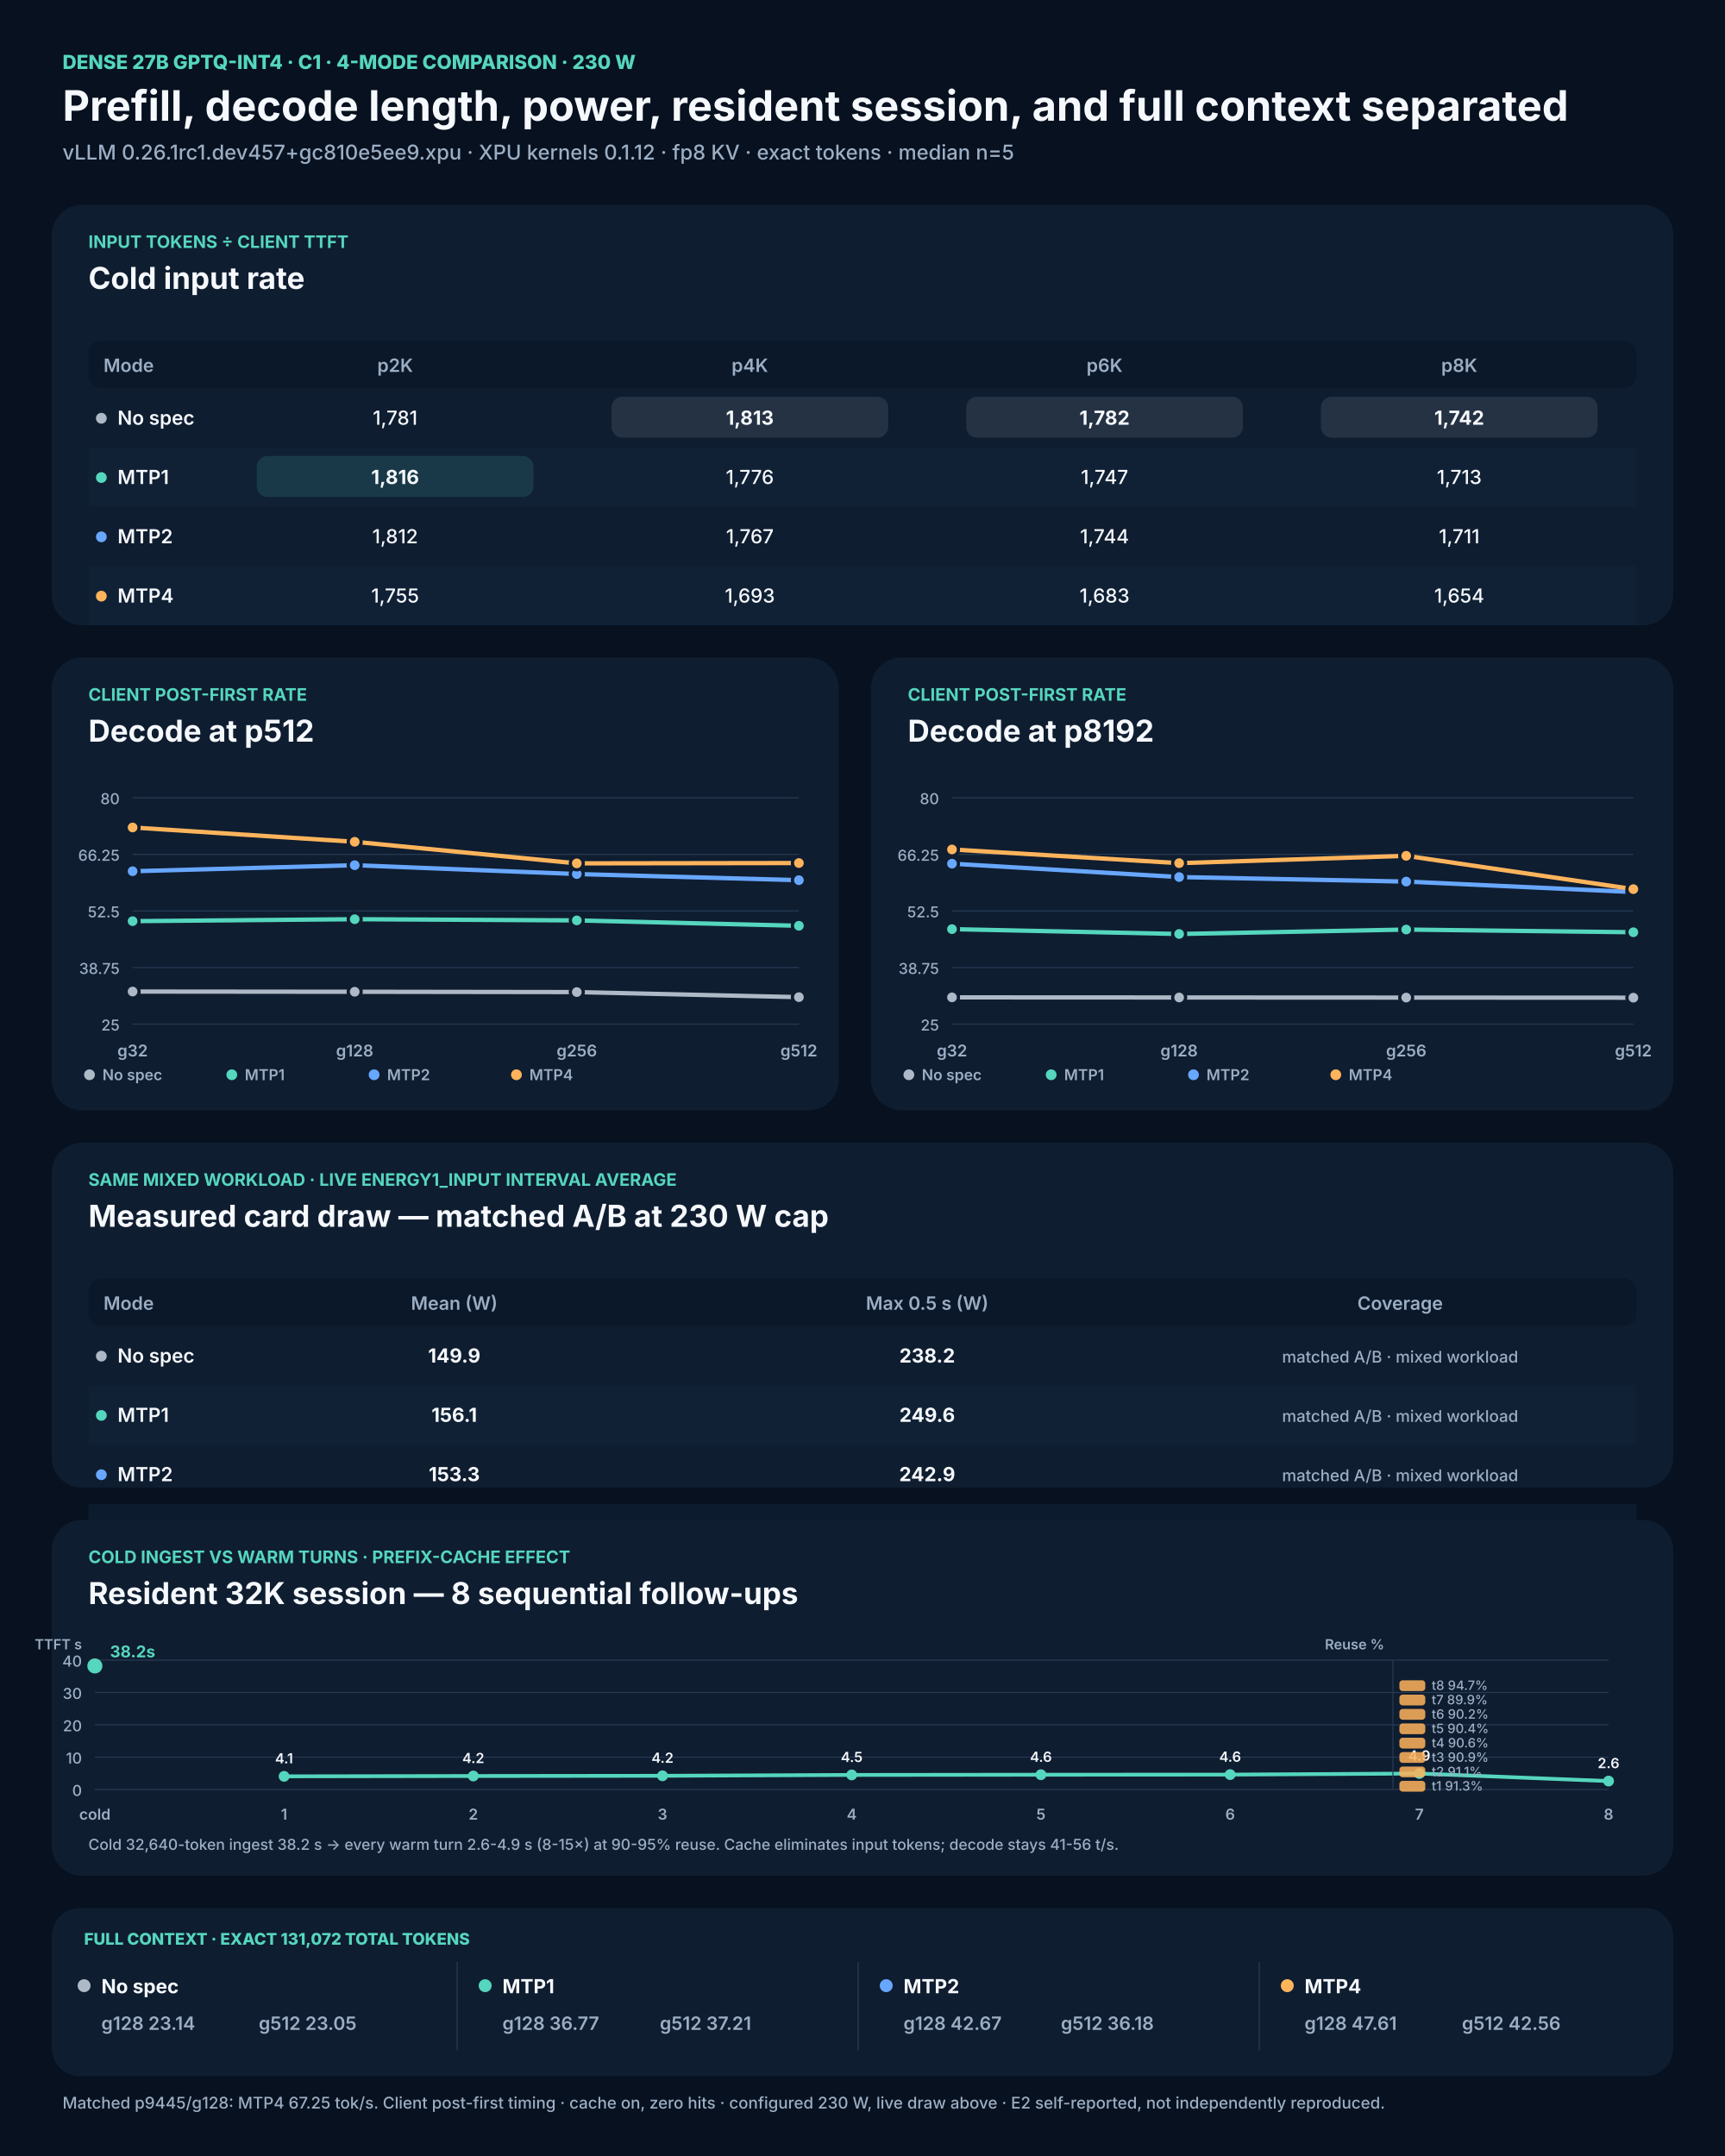
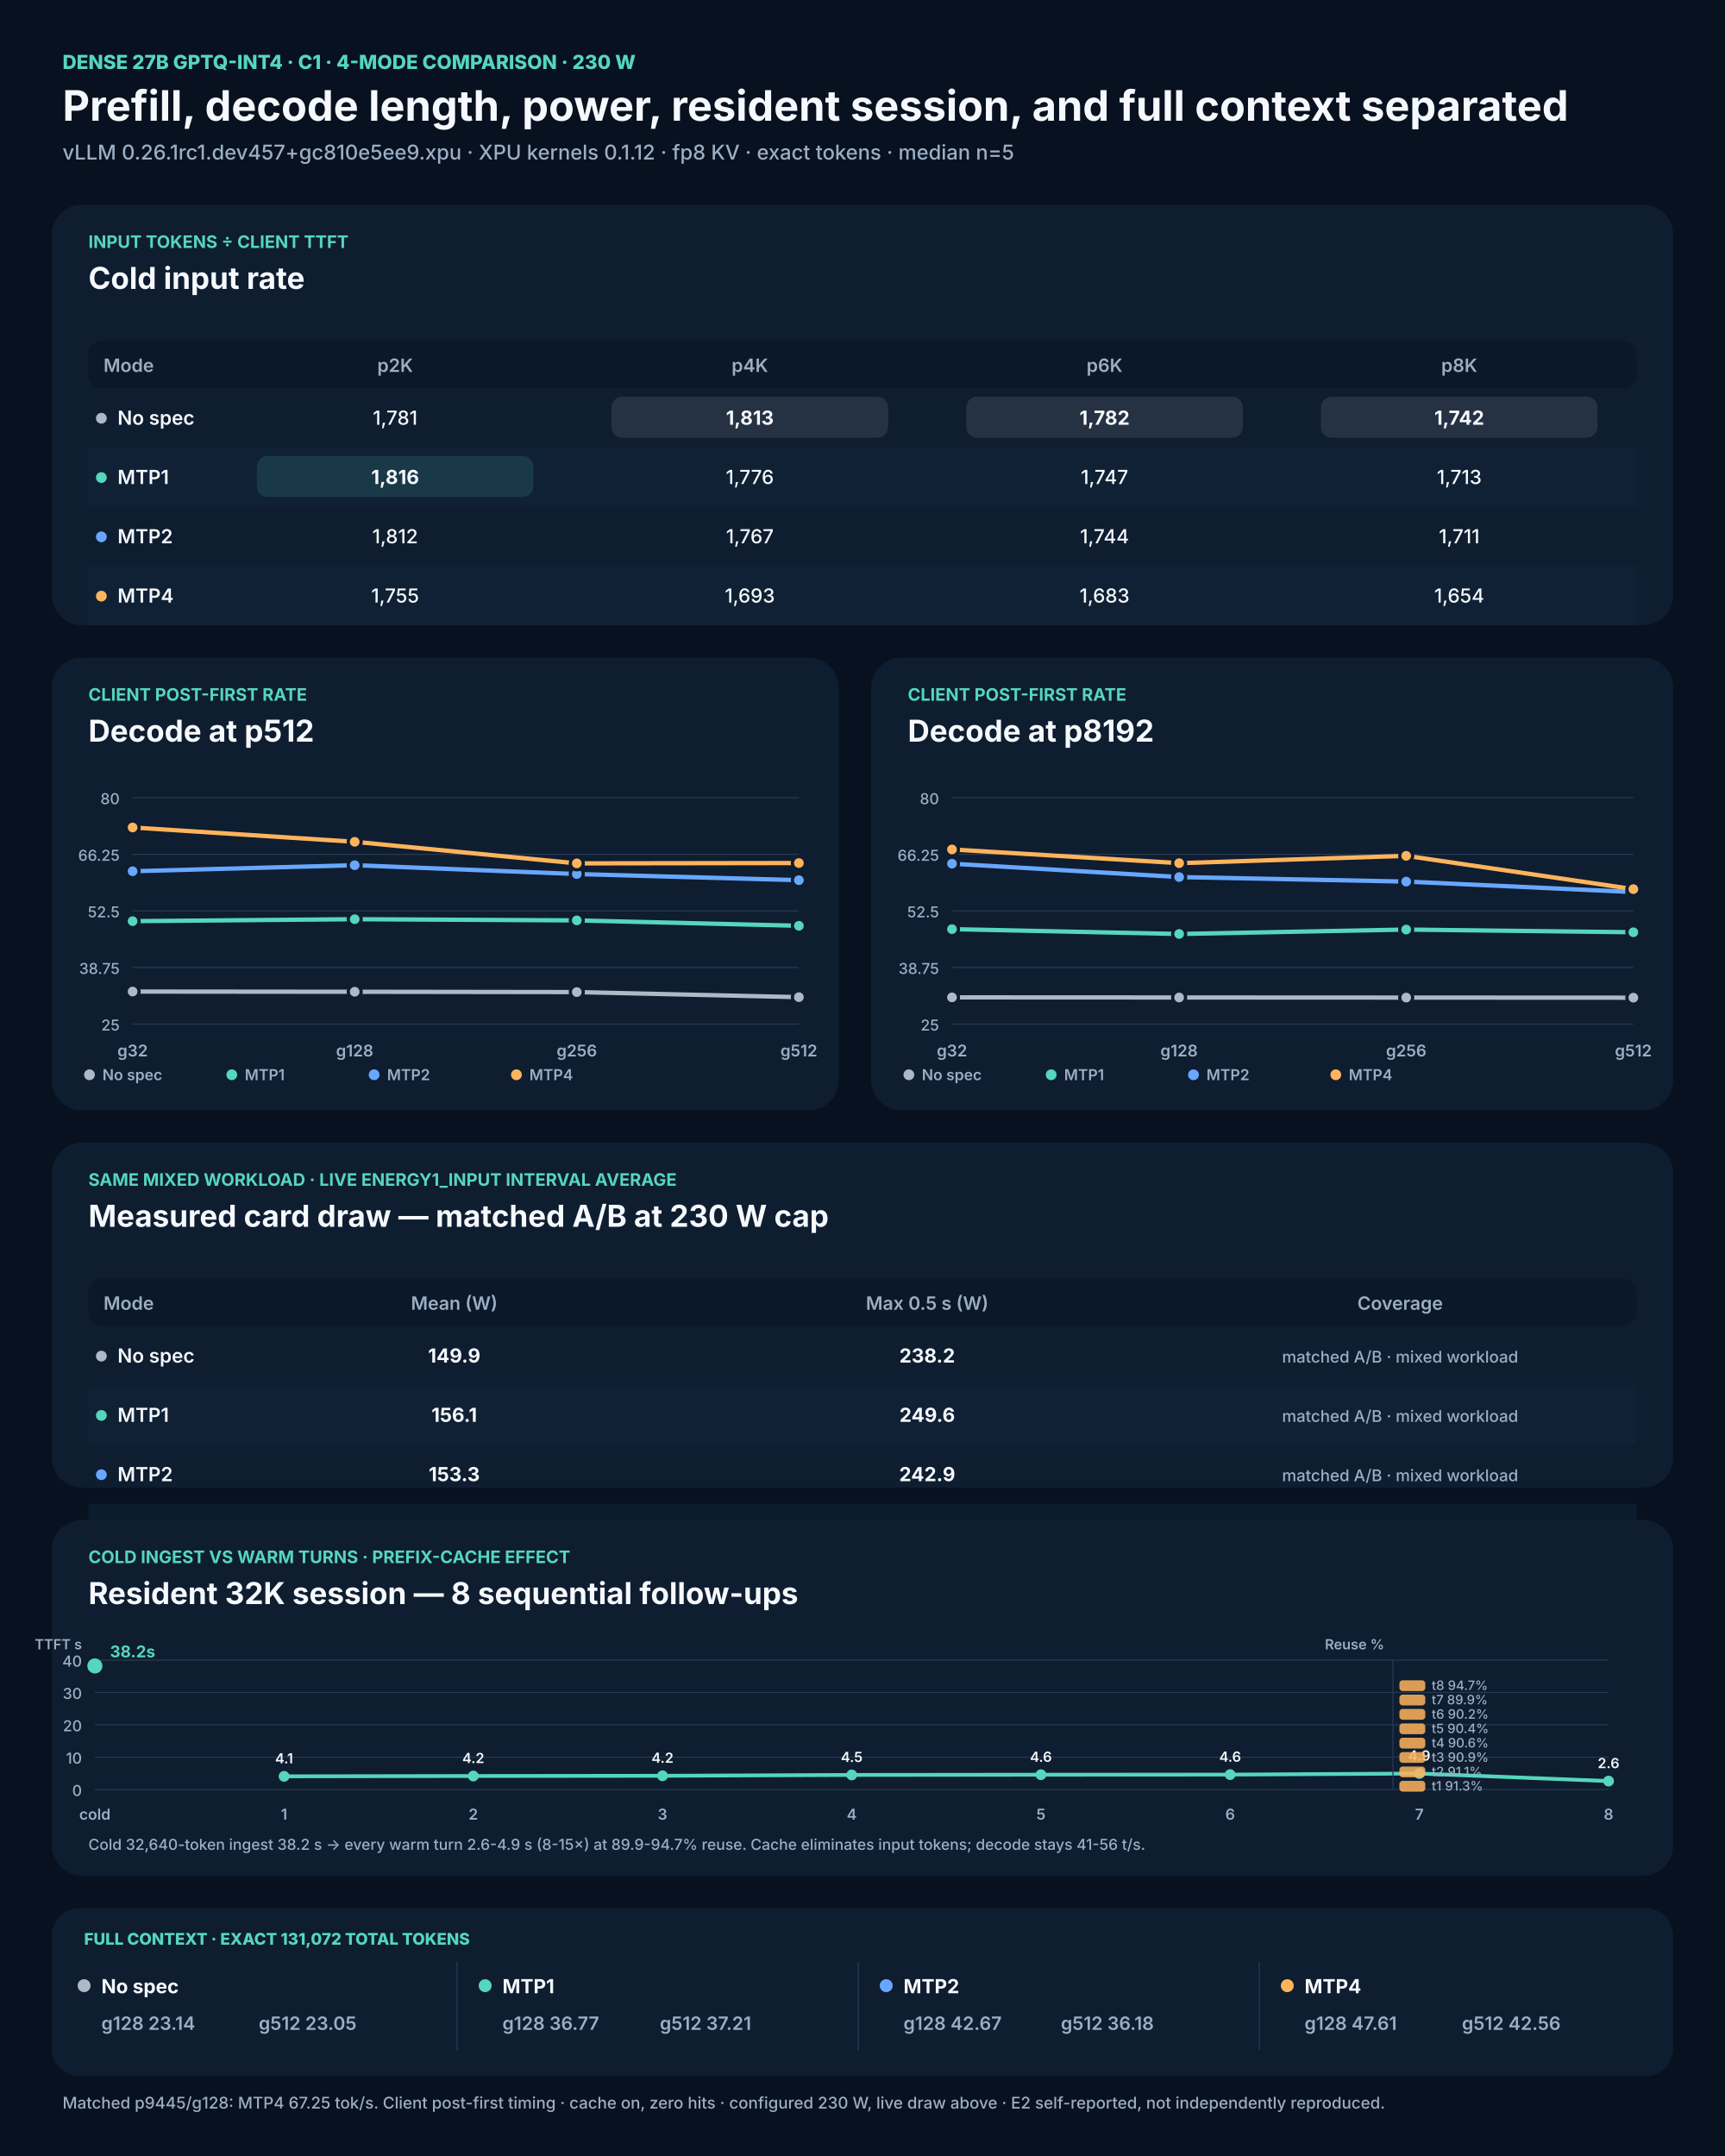
<svg xmlns="http://www.w3.org/2000/svg" width="1600" height="2000" viewBox="0 0 1600 2000" role="img" aria-labelledby="title desc">
  <rect width="1600" height="2000" fill="#07111f" />
  <style>text{font-family:Inter,ui-sans-serif,system-ui,-apple-system,BlinkMacSystemFont,"Segoe UI",sans-serif;font-variant-numeric:tabular-nums}</style>
  <text x="58" y="64" fill="#55d6be" font-size="18" font-weight="800" text-anchor="start">DENSE 27B GPTQ-INT4 · C1 · 4-MODE COMPARISON · 230 W</text>
  <text x="58" y="112" fill="#f5f8fc" font-size="39" font-weight="750" text-anchor="start">Prefill, decode length, power, resident session, and full context separated</text>
  <text x="58" y="148" fill="#9caec4" font-size="19" font-weight="500" text-anchor="start">vLLM 0.26.1rc1.dev457+gc810e5ee9.xpu · XPU kernels 0.1.12 · fp8 KV · exact tokens · median n=5</text>
  <rect x="48" y="190" width="1504" height="390" rx="28" fill="#0f1d30" />
  <text x="82" y="230" fill="#55d6be" font-size="16" font-weight="700" text-anchor="start">INPUT TOKENS ÷ CLIENT TTFT</text>
  <text x="82" y="268" fill="#f5f8fc" font-size="28" font-weight="700" text-anchor="start">Cold input rate</text>
  <rect x="82" y="316" width="1436" height="44" rx="12" fill="#0b1829" />
  <text x="96" y="345" fill="#9caec4" font-size="17" font-weight="600" text-anchor="start">Mode</text>
  <text x="366.5" y="345" fill="#9caec4" font-size="17" font-weight="600" text-anchor="middle">p2K</text>
  <text x="695.5" y="345" fill="#9caec4" font-size="17" font-weight="600" text-anchor="middle">p4K</text>
  <text x="1024.5" y="345" fill="#9caec4" font-size="17" font-weight="600" text-anchor="middle">p6K</text>
  <text x="1353.5" y="345" fill="#9caec4" font-size="17" font-weight="600" text-anchor="middle">p8K</text>
  <circle cx="94" cy="388" r="5" fill="#aeb9c7" />
  <text x="109" y="394" fill="#f5f8fc" font-size="18" font-weight="600" text-anchor="start">No spec</text>
  <text x="366.5" y="394" fill="#f5f8fc" font-size="18" font-weight="500" text-anchor="middle">1,781</text>
  <rect x="567.2" y="368" width="256.6" height="38" rx="10" fill="#aeb9c7" opacity="0.14" />
  <text x="695.5" y="394" fill="#f5f8fc" font-size="18" font-weight="700" text-anchor="middle">1,813</text>
  <rect x="896.2" y="368" width="256.6" height="38" rx="10" fill="#aeb9c7" opacity="0.14" />
  <text x="1024.5" y="394" fill="#f5f8fc" font-size="18" font-weight="700" text-anchor="middle">1,782</text>
  <rect x="1225.2" y="368" width="256.6" height="38" rx="10" fill="#aeb9c7" opacity="0.14" />
  <text x="1353.5" y="394" fill="#f5f8fc" font-size="18" font-weight="700" text-anchor="middle">1,742</text>
  <rect x="82" y="415" width="1436" height="55" fill="#12243a" opacity="0.52" />
  <circle cx="94" cy="443" r="5" fill="#55d6be" />
  <text x="109" y="449" fill="#f5f8fc" font-size="18" font-weight="600" text-anchor="start">MTP1</text>
  <rect x="238.2" y="423" width="256.6" height="38" rx="10" fill="#55d6be" opacity="0.14" />
  <text x="366.5" y="449" fill="#f5f8fc" font-size="18" font-weight="700" text-anchor="middle">1,816</text>
  <text x="695.5" y="449" fill="#f5f8fc" font-size="18" font-weight="500" text-anchor="middle">1,776</text>
  <text x="1024.5" y="449" fill="#f5f8fc" font-size="18" font-weight="500" text-anchor="middle">1,747</text>
  <text x="1353.5" y="449" fill="#f5f8fc" font-size="18" font-weight="500" text-anchor="middle">1,713</text>
  <circle cx="94" cy="498" r="5" fill="#68a7ff" />
  <text x="109" y="504" fill="#f5f8fc" font-size="18" font-weight="600" text-anchor="start">MTP2</text>
  <text x="366.5" y="504" fill="#f5f8fc" font-size="18" font-weight="500" text-anchor="middle">1,812</text>
  <text x="695.5" y="504" fill="#f5f8fc" font-size="18" font-weight="500" text-anchor="middle">1,767</text>
  <text x="1024.5" y="504" fill="#f5f8fc" font-size="18" font-weight="500" text-anchor="middle">1,744</text>
  <text x="1353.5" y="504" fill="#f5f8fc" font-size="18" font-weight="500" text-anchor="middle">1,711</text>
  <rect x="82" y="525" width="1436" height="55" fill="#12243a" opacity="0.52" />
  <circle cx="94" cy="553" r="5" fill="#ffb45c" />
  <text x="109" y="559" fill="#f5f8fc" font-size="18" font-weight="600" text-anchor="start">MTP4</text>
  <text x="366.5" y="559" fill="#f5f8fc" font-size="18" font-weight="500" text-anchor="middle">1,755</text>
  <text x="695.5" y="559" fill="#f5f8fc" font-size="18" font-weight="500" text-anchor="middle">1,693</text>
  <text x="1024.5" y="559" fill="#f5f8fc" font-size="18" font-weight="500" text-anchor="middle">1,683</text>
  <text x="1353.5" y="559" fill="#f5f8fc" font-size="18" font-weight="500" text-anchor="middle">1,654</text>
  <rect x="48" y="610" width="730" height="420" rx="28" fill="#0f1d30" />
  <text x="82" y="650" fill="#55d6be" font-size="16" font-weight="700" text-anchor="start">CLIENT POST-FIRST RATE</text>
  <text x="82" y="688" fill="#f5f8fc" font-size="28" font-weight="700" text-anchor="start">Decode at p512</text>
  <line x1="123" y1="950.0" x2="741" y2="950.0" stroke="#263a53" stroke-width="1" />
  <text x="111" y="956.0" fill="#9caec4" font-size="14" font-weight="500" text-anchor="end">25</text>
  <line x1="123" y1="897.5" x2="741" y2="897.5" stroke="#263a53" stroke-width="1" />
  <text x="111" y="903.5" fill="#9caec4" font-size="14" font-weight="500" text-anchor="end">38.75</text>
  <line x1="123" y1="845.0" x2="741" y2="845.0" stroke="#263a53" stroke-width="1" />
  <text x="111" y="851.0" fill="#9caec4" font-size="14" font-weight="500" text-anchor="end">52.5</text>
  <line x1="123" y1="792.5" x2="741" y2="792.5" stroke="#263a53" stroke-width="1" />
  <text x="111" y="798.5" fill="#9caec4" font-size="14" font-weight="500" text-anchor="end">66.25</text>
  <line x1="123" y1="740.0" x2="741" y2="740.0" stroke="#263a53" stroke-width="1" />
  <text x="111" y="746.0" fill="#9caec4" font-size="14" font-weight="500" text-anchor="end">80</text>
  <text x="123.0" y="980" fill="#9caec4" font-size="15" font-weight="600" text-anchor="middle">g32</text>
  <text x="329.0" y="980" fill="#9caec4" font-size="15" font-weight="600" text-anchor="middle">g128</text>
  <text x="535.0" y="980" fill="#9caec4" font-size="15" font-weight="600" text-anchor="middle">g256</text>
  <text x="741.0" y="980" fill="#9caec4" font-size="15" font-weight="600" text-anchor="middle">g512</text>
  <polyline points="123.0,919.8 329.0,920.0 535.0,920.3 741.0,925.0" fill="none" stroke="#aeb9c7" stroke-width="4" stroke-linecap="round" stroke-linejoin="round" />
  <circle cx="123.0" cy="919.8" r="6" fill="#aeb9c7" stroke="#0f1d30" stroke-width="3" />
  <circle cx="329.0" cy="920.0" r="6" fill="#aeb9c7" stroke="#0f1d30" stroke-width="3" />
  <circle cx="535.0" cy="920.3" r="6" fill="#aeb9c7" stroke="#0f1d30" stroke-width="3" />
  <circle cx="741.0" cy="925.0" r="6" fill="#aeb9c7" stroke="#0f1d30" stroke-width="3" />
  <polyline points="123.0,854.5 329.0,852.7 535.0,853.8 741.0,858.8" fill="none" stroke="#55d6be" stroke-width="4" stroke-linecap="round" stroke-linejoin="round" />
  <circle cx="123.0" cy="854.5" r="6" fill="#55d6be" stroke="#0f1d30" stroke-width="3" />
  <circle cx="329.0" cy="852.7" r="6" fill="#55d6be" stroke="#0f1d30" stroke-width="3" />
  <circle cx="535.0" cy="853.8" r="6" fill="#55d6be" stroke="#0f1d30" stroke-width="3" />
  <circle cx="741.0" cy="858.8" r="6" fill="#55d6be" stroke="#0f1d30" stroke-width="3" />
  <polyline points="123.0,808.2 329.0,802.6 535.0,810.8 741.0,816.5" fill="none" stroke="#68a7ff" stroke-width="4" stroke-linecap="round" stroke-linejoin="round" />
  <circle cx="123.0" cy="808.2" r="6" fill="#68a7ff" stroke="#0f1d30" stroke-width="3" />
  <circle cx="329.0" cy="802.6" r="6" fill="#68a7ff" stroke="#0f1d30" stroke-width="3" />
  <circle cx="535.0" cy="810.8" r="6" fill="#68a7ff" stroke="#0f1d30" stroke-width="3" />
  <circle cx="741.0" cy="816.5" r="6" fill="#68a7ff" stroke="#0f1d30" stroke-width="3" />
  <polyline points="123.0,767.6 329.0,780.9 535.0,800.9 741.0,800.6" fill="none" stroke="#ffb45c" stroke-width="4" stroke-linecap="round" stroke-linejoin="round" />
  <circle cx="123.0" cy="767.6" r="6" fill="#ffb45c" stroke="#0f1d30" stroke-width="3" />
  <circle cx="329.0" cy="780.9" r="6" fill="#ffb45c" stroke="#0f1d30" stroke-width="3" />
  <circle cx="535.0" cy="800.9" r="6" fill="#ffb45c" stroke="#0f1d30" stroke-width="3" />
  <circle cx="741.0" cy="800.6" r="6" fill="#ffb45c" stroke="#0f1d30" stroke-width="3" />
  <circle cx="83" cy="997" r="5" fill="#aeb9c7" />
  <text x="95" y="1002" fill="#9caec4" font-size="14" font-weight="600" text-anchor="start">No spec</text>
  <circle cx="215" cy="997" r="5" fill="#55d6be" />
  <text x="227" y="1002" fill="#9caec4" font-size="14" font-weight="600" text-anchor="start">MTP1</text>
  <circle cx="347" cy="997" r="5" fill="#68a7ff" />
  <text x="359" y="1002" fill="#9caec4" font-size="14" font-weight="600" text-anchor="start">MTP2</text>
  <circle cx="479" cy="997" r="5" fill="#ffb45c" />
  <text x="491" y="1002" fill="#9caec4" font-size="14" font-weight="600" text-anchor="start">MTP4</text>
  <rect x="808" y="610" width="744" height="420" rx="28" fill="#0f1d30" />
  <text x="842" y="650" fill="#55d6be" font-size="16" font-weight="700" text-anchor="start">CLIENT POST-FIRST RATE</text>
  <text x="842" y="688" fill="#f5f8fc" font-size="28" font-weight="700" text-anchor="start">Decode at p8192</text>
  <line x1="883" y1="950.0" x2="1515" y2="950.0" stroke="#263a53" stroke-width="1" />
  <text x="871" y="956.0" fill="#9caec4" font-size="14" font-weight="500" text-anchor="end">25</text>
  <line x1="883" y1="897.5" x2="1515" y2="897.5" stroke="#263a53" stroke-width="1" />
  <text x="871" y="903.5" fill="#9caec4" font-size="14" font-weight="500" text-anchor="end">38.75</text>
  <line x1="883" y1="845.0" x2="1515" y2="845.0" stroke="#263a53" stroke-width="1" />
  <text x="871" y="851.0" fill="#9caec4" font-size="14" font-weight="500" text-anchor="end">52.5</text>
  <line x1="883" y1="792.5" x2="1515" y2="792.5" stroke="#263a53" stroke-width="1" />
  <text x="871" y="798.5" fill="#9caec4" font-size="14" font-weight="500" text-anchor="end">66.25</text>
  <line x1="883" y1="740.0" x2="1515" y2="740.0" stroke="#263a53" stroke-width="1" />
  <text x="871" y="746.0" fill="#9caec4" font-size="14" font-weight="500" text-anchor="end">80</text>
  <text x="883.0" y="980" fill="#9caec4" font-size="15" font-weight="600" text-anchor="middle">g32</text>
  <text x="1093.667" y="980" fill="#9caec4" font-size="15" font-weight="600" text-anchor="middle">g128</text>
  <text x="1304.333" y="980" fill="#9caec4" font-size="15" font-weight="600" text-anchor="middle">g256</text>
  <text x="1515.0" y="980" fill="#9caec4" font-size="15" font-weight="600" text-anchor="middle">g512</text>
  <polyline points="883.0,925.2 1093.7,925.3 1304.3,925.4 1515.0,925.5" fill="none" stroke="#aeb9c7" stroke-width="4" stroke-linecap="round" stroke-linejoin="round" />
  <circle cx="883.0" cy="925.2" r="6" fill="#aeb9c7" stroke="#0f1d30" stroke-width="3" />
  <circle cx="1093.7" cy="925.3" r="6" fill="#aeb9c7" stroke="#0f1d30" stroke-width="3" />
  <circle cx="1304.3" cy="925.4" r="6" fill="#aeb9c7" stroke="#0f1d30" stroke-width="3" />
  <circle cx="1515.0" cy="925.5" r="6" fill="#aeb9c7" stroke="#0f1d30" stroke-width="3" />
  <polyline points="883.0,861.9 1093.7,866.4 1304.3,862.3 1515.0,864.8" fill="none" stroke="#55d6be" stroke-width="4" stroke-linecap="round" stroke-linejoin="round" />
  <circle cx="883.0" cy="861.9" r="6" fill="#55d6be" stroke="#0f1d30" stroke-width="3" />
  <circle cx="1093.7" cy="866.4" r="6" fill="#55d6be" stroke="#0f1d30" stroke-width="3" />
  <circle cx="1304.3" cy="862.3" r="6" fill="#55d6be" stroke="#0f1d30" stroke-width="3" />
  <circle cx="1515.0" cy="864.8" r="6" fill="#55d6be" stroke="#0f1d30" stroke-width="3" />
  <polyline points="883.0,801.2 1093.7,813.6 1304.3,817.8 1515.0,827.5" fill="none" stroke="#68a7ff" stroke-width="4" stroke-linecap="round" stroke-linejoin="round" />
  <circle cx="883.0" cy="801.2" r="6" fill="#68a7ff" stroke="#0f1d30" stroke-width="3" />
  <circle cx="1093.7" cy="813.6" r="6" fill="#68a7ff" stroke="#0f1d30" stroke-width="3" />
  <circle cx="1304.3" cy="817.8" r="6" fill="#68a7ff" stroke="#0f1d30" stroke-width="3" />
  <circle cx="1515.0" cy="827.5" r="6" fill="#68a7ff" stroke="#0f1d30" stroke-width="3" />
  <polyline points="883.0,788.0 1093.7,800.7 1304.3,793.9 1515.0,824.8" fill="none" stroke="#ffb45c" stroke-width="4" stroke-linecap="round" stroke-linejoin="round" />
  <circle cx="883.0" cy="788.0" r="6" fill="#ffb45c" stroke="#0f1d30" stroke-width="3" />
  <circle cx="1093.7" cy="800.7" r="6" fill="#ffb45c" stroke="#0f1d30" stroke-width="3" />
  <circle cx="1304.3" cy="793.9" r="6" fill="#ffb45c" stroke="#0f1d30" stroke-width="3" />
  <circle cx="1515.0" cy="824.8" r="6" fill="#ffb45c" stroke="#0f1d30" stroke-width="3" />
  <circle cx="843" cy="997" r="5" fill="#aeb9c7" />
  <text x="855" y="1002" fill="#9caec4" font-size="14" font-weight="600" text-anchor="start">No spec</text>
  <circle cx="975" cy="997" r="5" fill="#55d6be" />
  <text x="987" y="1002" fill="#9caec4" font-size="14" font-weight="600" text-anchor="start">MTP1</text>
  <circle cx="1107" cy="997" r="5" fill="#68a7ff" />
  <text x="1119" y="1002" fill="#9caec4" font-size="14" font-weight="600" text-anchor="start">MTP2</text>
  <circle cx="1239" cy="997" r="5" fill="#ffb45c" />
  <text x="1251" y="1002" fill="#9caec4" font-size="14" font-weight="600" text-anchor="start">MTP4</text>
  <rect x="48" y="1060" width="1504" height="320" rx="28" fill="#0f1d30" />
  <text x="82" y="1100" fill="#55d6be" font-size="16" font-weight="700" text-anchor="start">SAME MIXED WORKLOAD · LIVE ENERGY1_INPUT INTERVAL AVERAGE</text>
  <text x="82" y="1138" fill="#f5f8fc" font-size="28" font-weight="700" text-anchor="start">Measured card draw — matched A/B at 230 W cap</text>
  <rect x="82" y="1186" width="1436" height="44" rx="12" fill="#0b1829" />
  <text x="96" y="1215" fill="#9caec4" font-size="17" font-weight="600" text-anchor="start">Mode</text>
  <text x="421.333" y="1215" fill="#9caec4" font-size="17" font-weight="600" text-anchor="middle">Mean (W)</text>
  <text x="860.0" y="1215" fill="#9caec4" font-size="17" font-weight="600" text-anchor="middle">Max 0.5 s (W)</text>
  <text x="1298.667" y="1215" fill="#9caec4" font-size="17" font-weight="600" text-anchor="middle">Coverage</text>
  <circle cx="94" cy="1258" r="5" fill="#aeb9c7" />
  <text x="109" y="1264" fill="#f5f8fc" font-size="18" font-weight="600" text-anchor="start">No spec</text>
  <text x="421.333" y="1264" fill="#f5f8fc" font-size="18" font-weight="700" text-anchor="middle">149.9</text>
  <text x="860.0" y="1264" fill="#f5f8fc" font-size="18" font-weight="700" text-anchor="middle">238.2</text>
  <text x="1298.667" y="1264" fill="#9caec4" font-size="15" font-weight="500" text-anchor="middle">matched A/B · mixed workload</text>
  <rect x="82" y="1285" width="1436" height="55" fill="#12243a" opacity="0.52" />
  <circle cx="94" cy="1313" r="5" fill="#55d6be" />
  <text x="109" y="1319" fill="#f5f8fc" font-size="18" font-weight="600" text-anchor="start">MTP1</text>
  <text x="421.333" y="1319" fill="#f5f8fc" font-size="18" font-weight="700" text-anchor="middle">156.1</text>
  <text x="860.0" y="1319" fill="#f5f8fc" font-size="18" font-weight="700" text-anchor="middle">249.6</text>
  <text x="1298.667" y="1319" fill="#9caec4" font-size="15" font-weight="500" text-anchor="middle">matched A/B · mixed workload</text>
  <circle cx="94" cy="1368" r="5" fill="#68a7ff" />
  <text x="109" y="1374" fill="#f5f8fc" font-size="18" font-weight="600" text-anchor="start">MTP2</text>
  <text x="421.333" y="1374" fill="#f5f8fc" font-size="18" font-weight="700" text-anchor="middle">153.3</text>
  <text x="860.0" y="1374" fill="#f5f8fc" font-size="18" font-weight="700" text-anchor="middle">242.9</text>
  <text x="1298.667" y="1374" fill="#9caec4" font-size="15" font-weight="500" text-anchor="middle">matched A/B · mixed workload</text>
  <rect x="82" y="1395" width="1436" height="55" fill="#12243a" opacity="0.52" />
  <circle cx="94" cy="1423" r="5" fill="#ffb45c" />
  <text x="109" y="1429" fill="#f5f8fc" font-size="18" font-weight="600" text-anchor="start">MTP4</text>
  <text x="421.333" y="1429" fill="#f5f8fc" font-size="18" font-weight="700" text-anchor="middle">151.0</text>
  <text x="860.0" y="1429" fill="#f5f8fc" font-size="18" font-weight="700" text-anchor="middle">251.5</text>
  <text x="1298.667" y="1429" fill="#9caec4" font-size="15" font-weight="500" text-anchor="middle">matched A/B · mixed workload</text>
  <rect x="48" y="1410" width="1504" height="330" rx="28" fill="#0f1d30" />
  <text x="82" y="1450" fill="#55d6be" font-size="16" font-weight="700" text-anchor="start">COLD INGEST VS WARM TURNS · PREFIX-CACHE EFFECT</text>
  <text x="82" y="1488" fill="#f5f8fc" font-size="28" font-weight="700" text-anchor="start">Resident 32K session — 8 sequential follow-ups</text>
  <line x1="88" y1="1660.0" x2="1492" y2="1660.0" stroke="#263a53" stroke-width="1" />
  <text x="76" y="1666.0" fill="#9caec4" font-size="14" font-weight="500" text-anchor="end">0</text>
  <line x1="88" y1="1630.0" x2="1492" y2="1630.0" stroke="#263a53" stroke-width="1" />
  <text x="76" y="1636.0" fill="#9caec4" font-size="14" font-weight="500" text-anchor="end">10</text>
  <line x1="88" y1="1600.0" x2="1492" y2="1600.0" stroke="#263a53" stroke-width="1" />
  <text x="76" y="1606.0" fill="#9caec4" font-size="14" font-weight="500" text-anchor="end">20</text>
  <line x1="88" y1="1570.0" x2="1492" y2="1570.0" stroke="#263a53" stroke-width="1" />
  <text x="76" y="1576.0" fill="#9caec4" font-size="14" font-weight="500" text-anchor="end">30</text>
  <line x1="88" y1="1540.0" x2="1492" y2="1540.0" stroke="#263a53" stroke-width="1" />
  <text x="76" y="1546.0" fill="#9caec4" font-size="14" font-weight="500" text-anchor="end">40</text>
  <text x="76" y="1530" fill="#9caec4" font-size="13" font-weight="600" text-anchor="end">TTFT s</text>
  <text x="88.0" y="1688" fill="#9caec4" font-size="14" font-weight="600" text-anchor="middle">cold</text>
  <text x="263.5" y="1688" fill="#9caec4" font-size="14" font-weight="600" text-anchor="middle">1</text>
  <text x="439.0" y="1688" fill="#9caec4" font-size="14" font-weight="600" text-anchor="middle">2</text>
  <text x="614.5" y="1688" fill="#9caec4" font-size="14" font-weight="600" text-anchor="middle">3</text>
  <text x="790.0" y="1688" fill="#9caec4" font-size="14" font-weight="600" text-anchor="middle">4</text>
  <text x="965.5" y="1688" fill="#9caec4" font-size="14" font-weight="600" text-anchor="middle">5</text>
  <text x="1141.0" y="1688" fill="#9caec4" font-size="14" font-weight="600" text-anchor="middle">6</text>
  <text x="1316.5" y="1688" fill="#9caec4" font-size="14" font-weight="600" text-anchor="middle">7</text>
  <text x="1492.0" y="1688" fill="#9caec4" font-size="14" font-weight="600" text-anchor="middle">8</text>
  <circle cx="88.0" cy="1545.4" r="7" fill="#55d6be" />
  <text x="102.0" y="1537.428" fill="#55d6be" font-size="15" font-weight="700" text-anchor="start">38.2s</text>
  <polyline points="263.5,1647.8 439.0,1647.5 614.5,1647.3 790.0,1646.5 965.5,1646.3 1141.0,1646.2 1316.5,1645.2 1492.0,1652.2" fill="none" stroke="#55d6be" stroke-width="3.5" stroke-linecap="round" stroke-linejoin="round" />
  <circle cx="263.5" cy="1647.8" r="5" fill="#55d6be" />
  <text x="263.5" y="1635.792" fill="#f5f8fc" font-size="13" font-weight="600" text-anchor="middle">4.1</text>
  <circle cx="439.0" cy="1647.5" r="5" fill="#55d6be" />
  <text x="439.0" y="1635.513" fill="#f5f8fc" font-size="13" font-weight="600" text-anchor="middle">4.2</text>
  <circle cx="614.5" cy="1647.3" r="5" fill="#55d6be" />
  <text x="614.5" y="1635.277" fill="#f5f8fc" font-size="13" font-weight="600" text-anchor="middle">4.2</text>
  <circle cx="790.0" cy="1646.5" r="5" fill="#55d6be" />
  <text x="790.0" y="1634.528" fill="#f5f8fc" font-size="13" font-weight="600" text-anchor="middle">4.5</text>
  <circle cx="965.5" cy="1646.3" r="5" fill="#55d6be" />
  <text x="965.5" y="1634.341" fill="#f5f8fc" font-size="13" font-weight="600" text-anchor="middle">4.6</text>
  <circle cx="1141.0" cy="1646.2" r="5" fill="#55d6be" />
  <text x="1141.0" y="1634.243" fill="#f5f8fc" font-size="13" font-weight="600" text-anchor="middle">4.6</text>
  <circle cx="1316.5" cy="1645.2" r="5" fill="#55d6be" />
  <text x="1316.5" y="1633.205" fill="#f5f8fc" font-size="13" font-weight="600" text-anchor="middle">4.9</text>
  <circle cx="1492.0" cy="1652.2" r="5" fill="#55d6be" />
  <text x="1492.0" y="1640.228" fill="#f5f8fc" font-size="13" font-weight="600" text-anchor="middle">2.6</text>
  <line x1="1292" y1="1540" x2="1292" y2="1660" stroke="#263a53" stroke-width="1" />
  <text x="1284" y="1530" fill="#9caec4" font-size="13" font-weight="600" text-anchor="end">Reuse %</text>
  <rect x="1298" y="1652.0" width="24" height="10" rx="3" fill="#ffb45c" opacity="0.85" />
  <text x="1328" y="1661.0" fill="#9caec4" font-size="12" font-weight="500" text-anchor="start">t1 91.3%</text>
  <rect x="1298" y="1638.7" width="24" height="10" rx="3" fill="#ffb45c" opacity="0.85" />
  <text x="1328" y="1647.667" fill="#9caec4" font-size="12" font-weight="500" text-anchor="start">t2 91.1%</text>
  <rect x="1298" y="1625.3" width="24" height="10" rx="3" fill="#ffb45c" opacity="0.85" />
  <text x="1328" y="1634.333" fill="#9caec4" font-size="12" font-weight="500" text-anchor="start">t3 90.9%</text>
  <rect x="1298" y="1612.0" width="24" height="10" rx="3" fill="#ffb45c" opacity="0.85" />
  <text x="1328" y="1621.0" fill="#9caec4" font-size="12" font-weight="500" text-anchor="start">t4 90.6%</text>
  <rect x="1298" y="1598.7" width="24" height="10" rx="3" fill="#ffb45c" opacity="0.85" />
  <text x="1328" y="1607.667" fill="#9caec4" font-size="12" font-weight="500" text-anchor="start">t5 90.4%</text>
  <rect x="1298" y="1585.3" width="24" height="10" rx="3" fill="#ffb45c" opacity="0.85" />
  <text x="1328" y="1594.333" fill="#9caec4" font-size="12" font-weight="500" text-anchor="start">t6 90.2%</text>
  <rect x="1298" y="1572.0" width="24" height="10" rx="3" fill="#ffb45c" opacity="0.85" />
  <text x="1328" y="1581.0" fill="#9caec4" font-size="12" font-weight="500" text-anchor="start">t7 89.9%</text>
  <rect x="1298" y="1558.7" width="24" height="10" rx="3" fill="#ffb45c" opacity="0.85" />
  <text x="1328" y="1567.667" fill="#9caec4" font-size="12" font-weight="500" text-anchor="start">t8 94.7%</text>
-   <text x="82" y="1716" fill="#9caec4" font-size="14" font-weight="500" text-anchor="start">Cold 32,640-token ingest 38.2 s → every warm turn 2.6-4.9 s (8-15×) at 90-95% reuse. Cache eliminates input tokens; decode stays 41-56 t/s.</text>
+   <text x="82" y="1716" fill="#9caec4" font-size="14" font-weight="500" text-anchor="start">Cold 32,640-token ingest 38.2 s → every warm turn 2.6-4.9 s (8-15×) at 89.9-94.7% reuse. Cache eliminates input tokens; decode stays 41-56 t/s.</text>
  <rect x="48" y="1770" width="1504" height="156" rx="26" fill="#0f1d30" />
  <text x="78" y="1804" fill="#55d6be" font-size="15" font-weight="800" text-anchor="start">FULL CONTEXT · EXACT 131,072 TOTAL TOKENS</text>
  <circle cx="78" cy="1842" r="6" fill="#aeb9c7" />
  <text x="94" y="1849" fill="#f5f8fc" font-size="18" font-weight="700" text-anchor="start">No spec</text>
  <text x="94" y="1883" fill="#9caec4" font-size="17" font-weight="600" text-anchor="start">g128 23.14</text>
  <text x="240" y="1883" fill="#9caec4" font-size="17" font-weight="600" text-anchor="start">g512 23.05</text>
  <line x1="424" y1="1820" x2="424" y2="1902" stroke="#263a53" stroke-width="1" />
  <circle cx="450" cy="1842" r="6" fill="#55d6be" />
  <text x="466" y="1849" fill="#f5f8fc" font-size="18" font-weight="700" text-anchor="start">MTP1</text>
  <text x="466" y="1883" fill="#9caec4" font-size="17" font-weight="600" text-anchor="start">g128 36.77</text>
  <text x="612" y="1883" fill="#9caec4" font-size="17" font-weight="600" text-anchor="start">g512 37.21</text>
  <line x1="796" y1="1820" x2="796" y2="1902" stroke="#263a53" stroke-width="1" />
  <circle cx="822" cy="1842" r="6" fill="#68a7ff" />
  <text x="838" y="1849" fill="#f5f8fc" font-size="18" font-weight="700" text-anchor="start">MTP2</text>
  <text x="838" y="1883" fill="#9caec4" font-size="17" font-weight="600" text-anchor="start">g128 42.67</text>
  <text x="984" y="1883" fill="#9caec4" font-size="17" font-weight="600" text-anchor="start">g512 36.18</text>
  <line x1="1168" y1="1820" x2="1168" y2="1902" stroke="#263a53" stroke-width="1" />
  <circle cx="1194" cy="1842" r="6" fill="#ffb45c" />
  <text x="1210" y="1849" fill="#f5f8fc" font-size="18" font-weight="700" text-anchor="start">MTP4</text>
  <text x="1210" y="1883" fill="#9caec4" font-size="17" font-weight="600" text-anchor="start">g128 47.61</text>
  <text x="1356" y="1883" fill="#9caec4" font-size="17" font-weight="600" text-anchor="start">g512 42.56</text>
  <text x="58" y="1956" fill="#9caec4" font-size="15" font-weight="500" text-anchor="start">Matched p9445/g128: MTP4 67.25 tok/s. Client post-first timing · cache on, zero hits · configured 230 W, live draw above · E2 self-reported, not independently reproduced.</text>
</svg>
